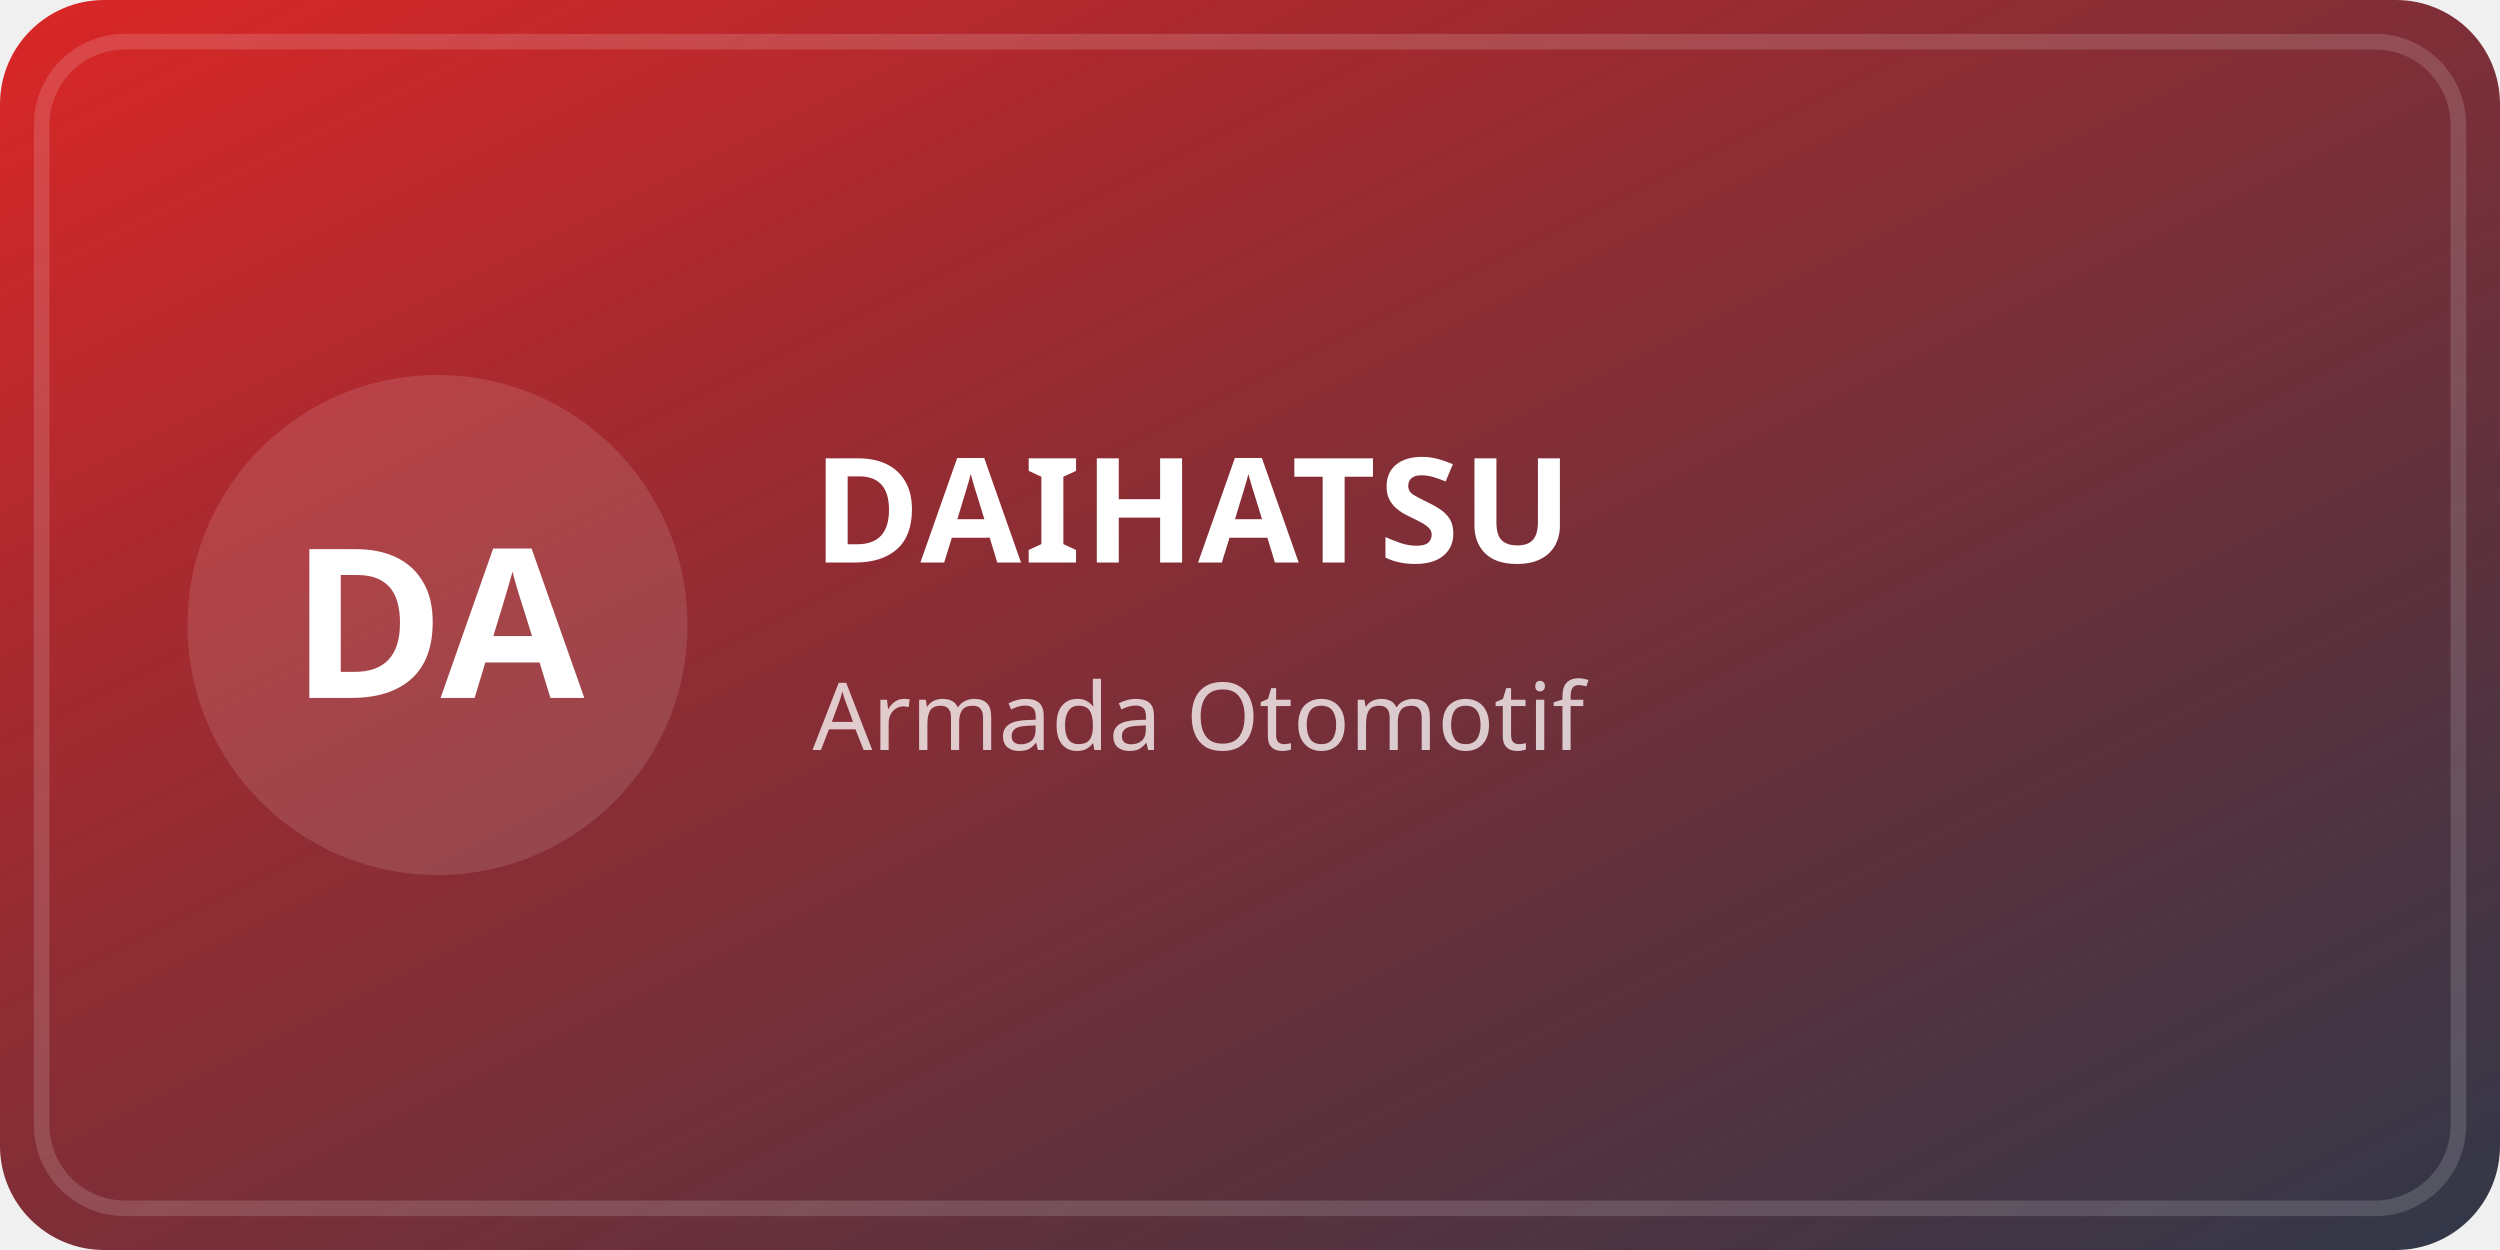
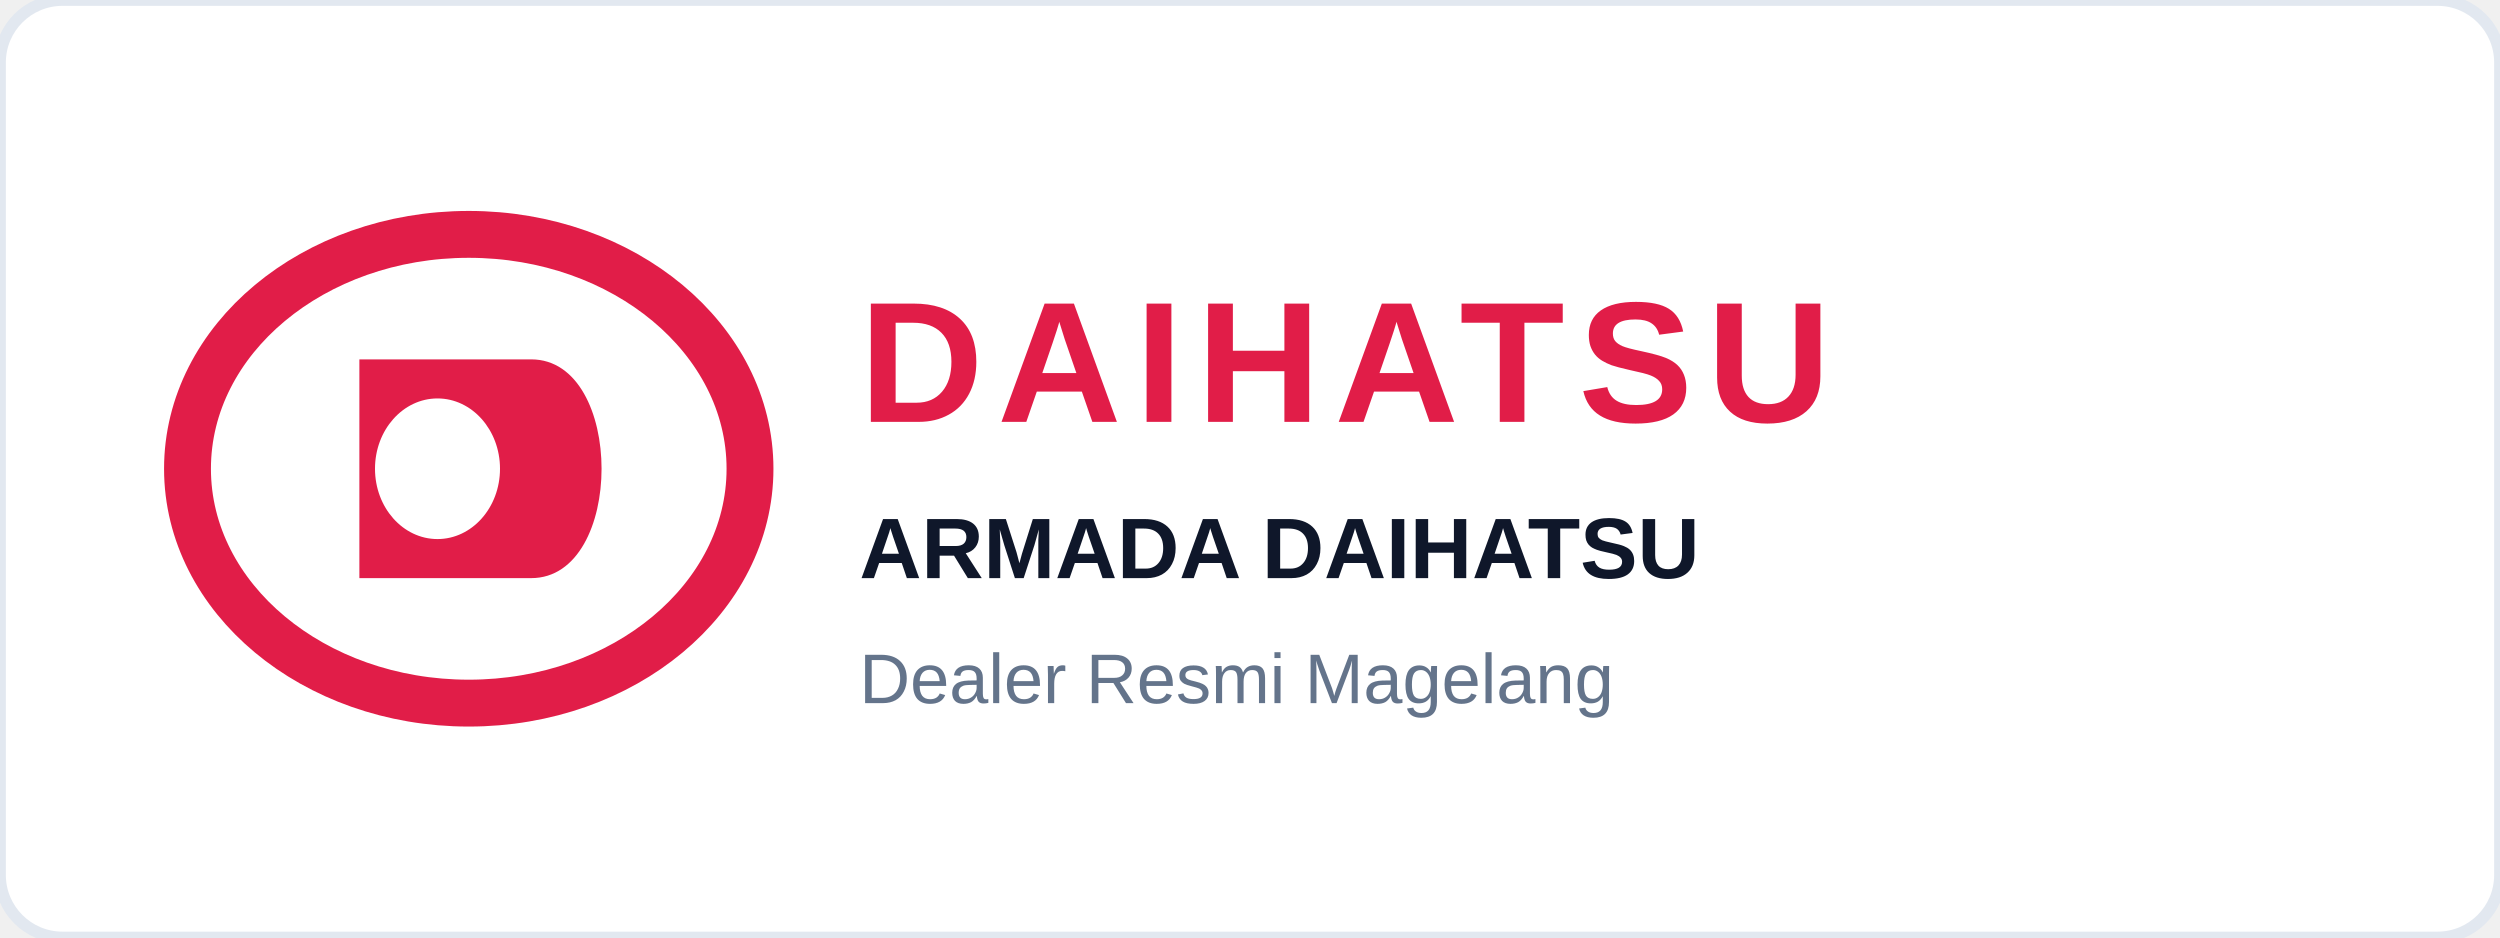
- <svg xmlns="http://www.w3.org/2000/svg" viewBox="0 0 240 120" width="240" height="120">
-   <defs>
-     <linearGradient id="grad-a0000001" x1="0%" y1="0%" x2="100%" y2="100%">
-       <stop offset="0%" stop-color="#DC2626" />
-       <stop offset="100%" stop-color="#0F172A" stop-opacity="0.85" />
-     </linearGradient>
-   </defs>
-   <rect width="240" height="120" rx="10" fill="url(#grad-a0000001)" />
-   <rect x="4" y="4" width="232" height="112" rx="8" fill="none" stroke="rgba(255,255,255,0.15)" stroke-width="1.5" />
-   <circle cx="42" cy="60" r="24" fill="rgba(255,255,255,0.12)" />
-   <text x="42" y="67" font-family="'Plus Jakarta Sans', sans-serif" font-size="20" font-weight="800" fill="#FFFFFF" text-anchor="middle">DA</text>
-   <text x="78" y="54" font-family="'Plus Jakarta Sans', sans-serif" font-size="14" font-weight="800" fill="#FFFFFF" letter-spacing="0.02em">DAIHATSU</text>
-   <text x="78" y="72" font-family="'Plus Jakarta Sans', sans-serif" font-size="9" font-weight="500" fill="rgba(255,255,255,0.75)">Armada Otomotif</text>
+ <svg xmlns="http://www.w3.org/2000/svg" viewBox="0 0 320 120" width="320" height="120">
+   <rect width="320" height="120" rx="8" fill="#FFFFFF" stroke="#E2E8F0" stroke-width="1.5" />
+   <g transform="translate(20, 24)">
+     <ellipse cx="40" cy="36" rx="36" ry="30" fill="none" stroke="#E11D48" stroke-width="6" />
+     <path d="M 26 22 L 48 22 C 60 22, 60 50, 48 50 L 26 50 Z" fill="#E11D48" />
+     <ellipse cx="36" cy="36" rx="8" ry="9" fill="#FFFFFF" />
+   </g>
+   <text x="110" y="54" font-family="'Plus Jakarta Sans', Arial, sans-serif" font-size="22" font-weight="900" fill="#E11D48" letter-spacing="0.08em">DAIHATSU</text>
+   <text x="110" y="74" font-family="'Plus Jakarta Sans', Arial, sans-serif" font-size="11" font-weight="700" fill="#0F172A">ARMADA DAIHATSU</text>
+   <text x="110" y="90" font-family="'Plus Jakarta Sans', Arial, sans-serif" font-size="9" font-weight="500" fill="#64748B">Dealer Resmi Magelang</text>
</svg>
